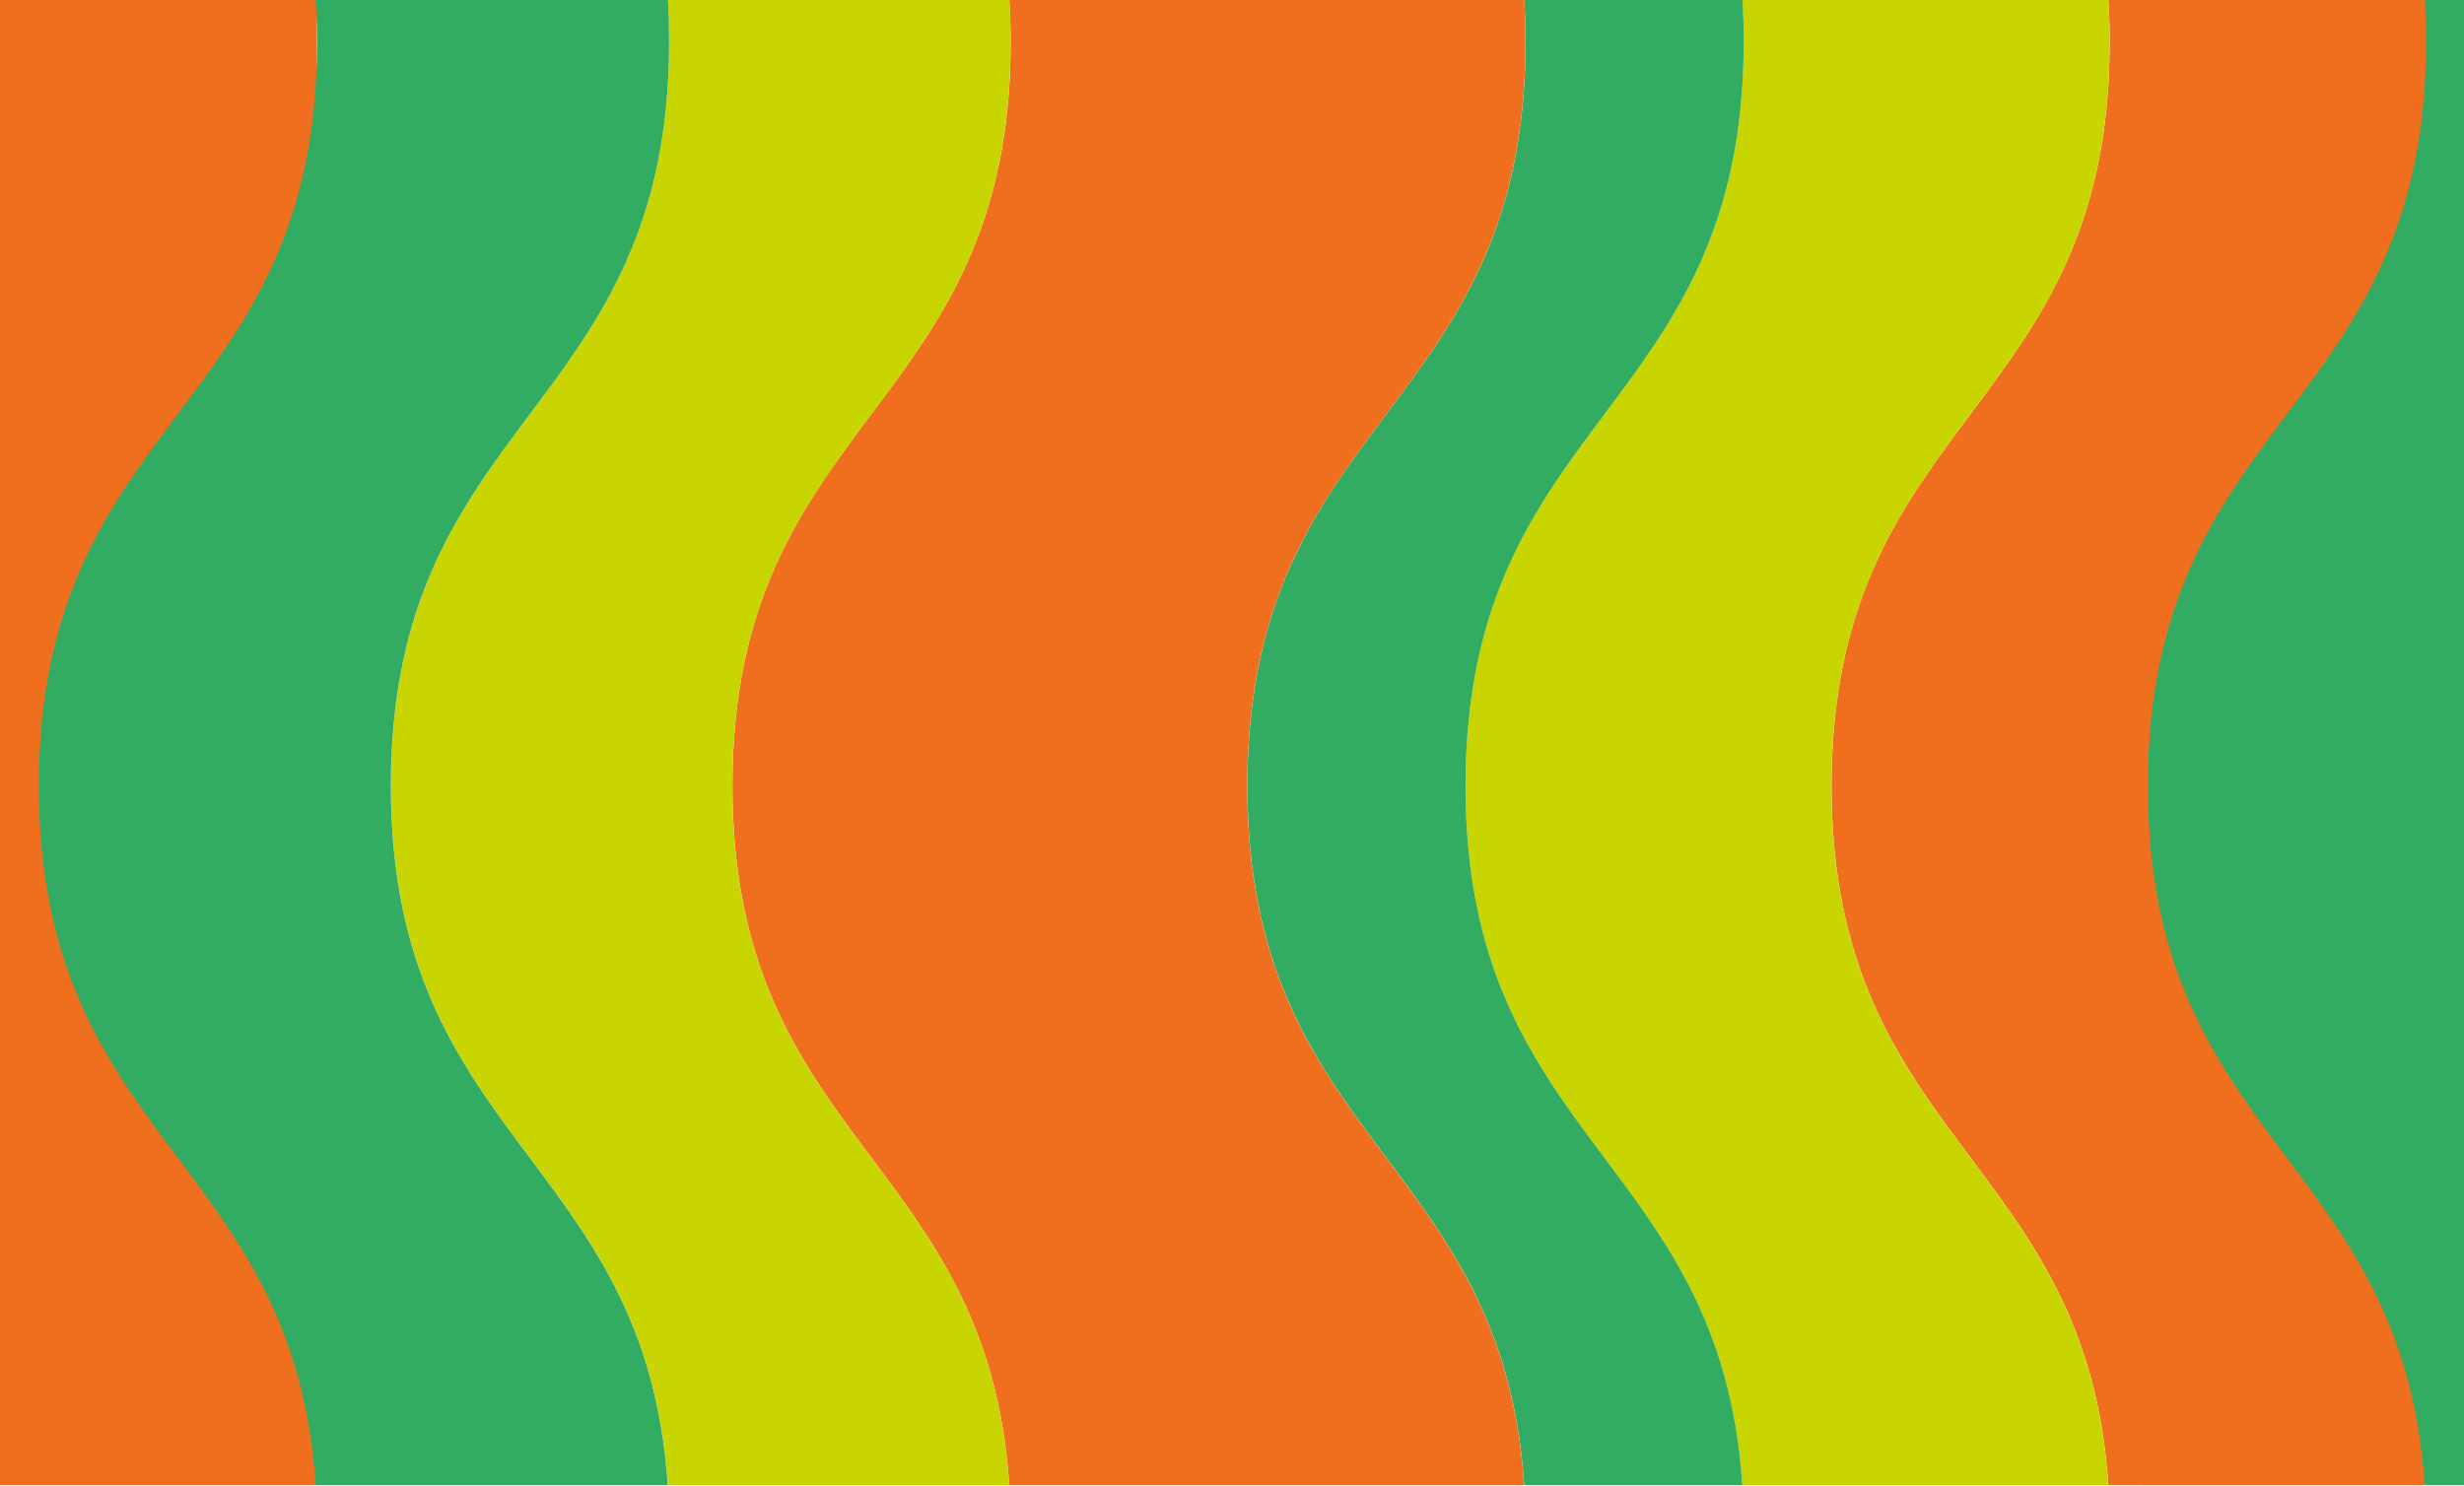
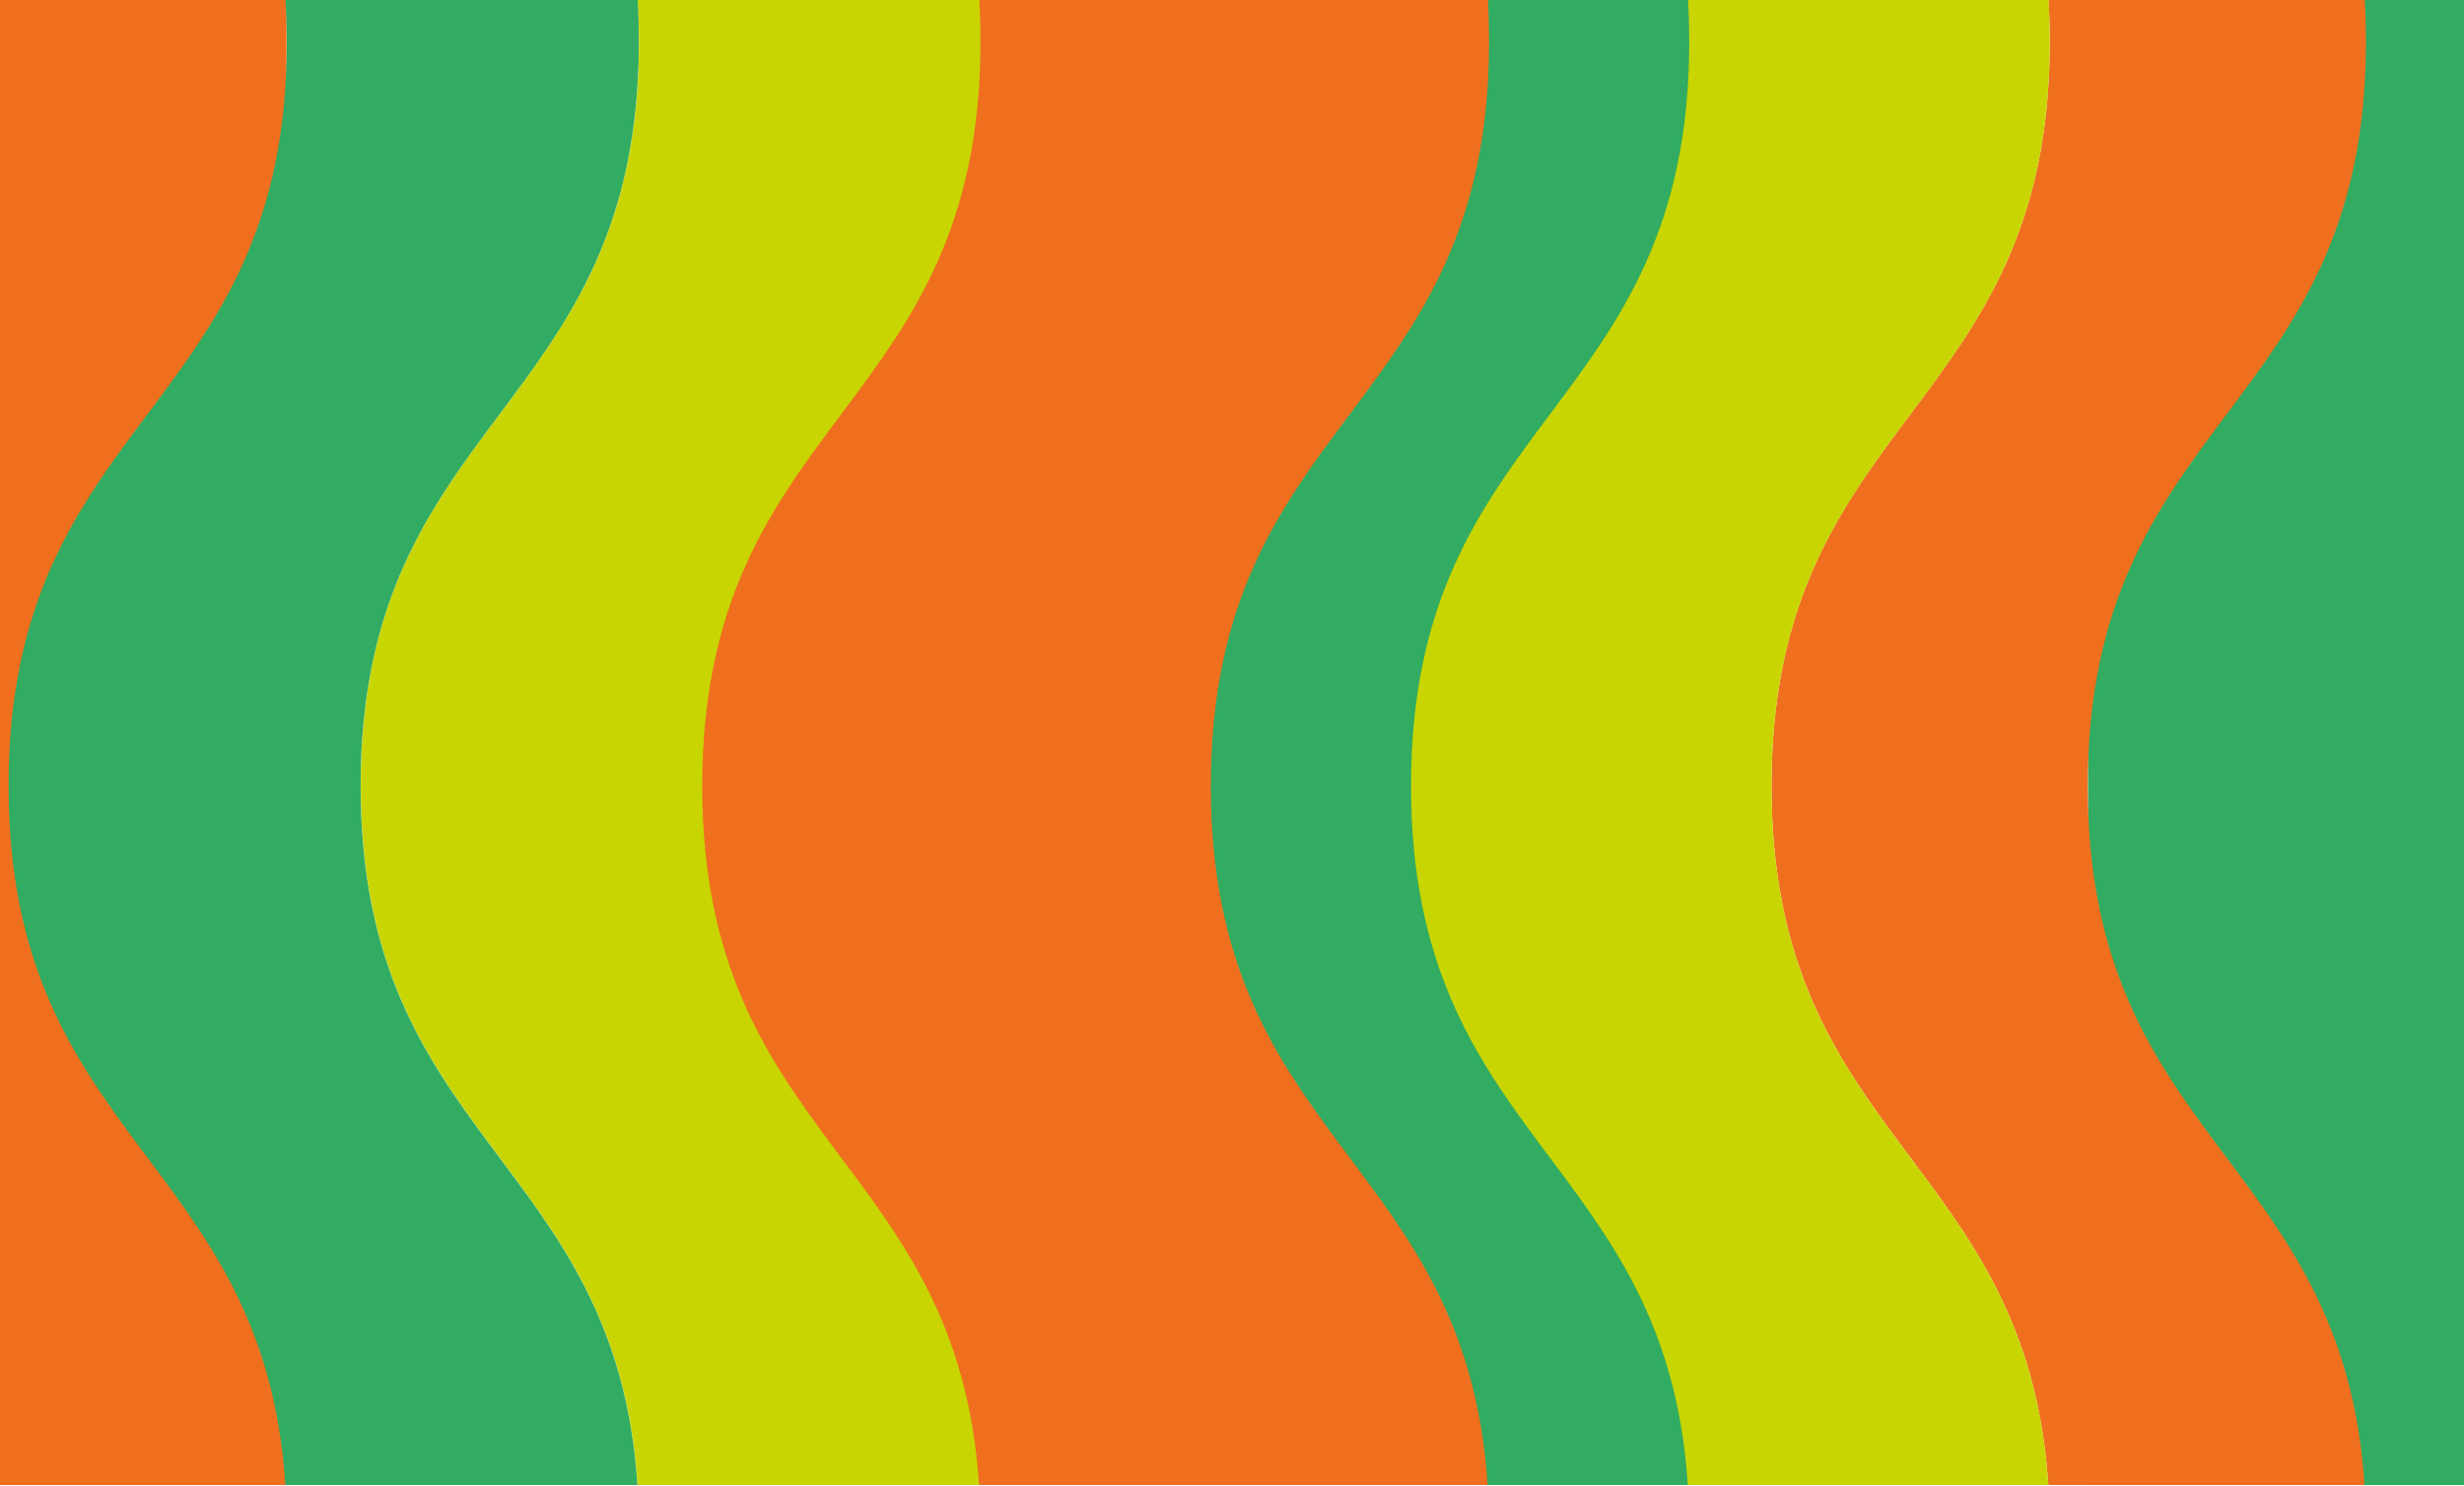
- <svg xmlns="http://www.w3.org/2000/svg" id="Ebene_1" data-name="Ebene 1" width="1355.37" height="817.05" viewBox="0 0 1355.37 817.05">
-   <defs>
-     <style>.cls-1{fill:#31ac62;}.cls-2{fill:#ef6f1f;}.cls-3{fill:none;}.cls-4{fill:#c8d500;}</style>
-   </defs>
-   <rect class="cls-1" x="1178.7" width="176.67" height="817.05" />
-   <rect class="cls-2" width="174.2" height="817.05" />
-   <rect class="cls-3" width="1354.96" height="817.05" />
-   <path class="cls-2" d="M1160.49,23.07c0,204.65-153,204.65-153,409.31,0,196.1,140.5,204.31,152.26,384.67h174c-11.79-180.3-152.26-188.54-152.26-384.61,0-204.66,153-204.67,153-409.34q0-12-.63-23.1H1159.76Q1160.48,11.1,1160.49,23.07Z" />
-   <path class="cls-4" d="M959.13,23.06c0,204.66-153,204.65-153,409.31,0,196.1,140.51,204.31,152.26,384.68H1159.7c-11.79-180.31-152.26-188.55-152.26-384.62,0-204.66,153-204.67,153-409.34q0-12-.62-23.09H958.39Q959.13,11.1,959.13,23.06Z" />
-   <path class="cls-1" d="M839.15,23.08c0,204.66-153,204.65-153,409.31,0,196.09,140.5,204.31,152.26,384.66h120c-11.79-180.3-152.26-188.54-152.26-384.61,0-204.66,153-204.67,153-409.34q0-12-.65-23.1H838.43Q839.14,11.1,839.15,23.08Z" />
-   <path class="cls-2" d="M555.94,23.07c0,204.65-153.05,204.65-153.05,409.31,0,196.1,140.5,204.31,152.26,384.67H838.36C826.57,636.75,686.1,628.51,686.1,432.44c0-204.66,153-204.67,153-409.34q0-12-.6-23.1H555.17Q555.93,11.12,555.94,23.07Z" />
-   <path class="cls-4" d="M368.06,23.07c0,204.65-153,204.65-153,409.31,0,196.1,140.5,204.31,152.26,384.67H555.14c-11.79-180.3-152.26-188.54-152.26-384.61,0-204.66,153-204.67,153-409.34q0-12-.63-23.1h-188Q368.06,11.1,368.06,23.07Z" />
-   <path class="cls-1" d="M174.37,23.07c0,204.66-153,204.66-153,409.32,0,196.09,140.5,204.31,152.26,384.66H367.26C355.47,636.74,215,628.5,215,432.43c0-204.66,153.05-204.67,153.05-409.34q0-12-.62-23.09H173.63Q174.37,11.1,174.37,23.07Z" />
+ <svg xmlns="http://www.w3.org/2000/svg" version="1.1" id="Ebene_1" x="0px" y="0px" viewBox="0 0 1920 1157.4" style="enable-background:new 0 0 1920 1157.4;" xml:space="preserve">
+   <style type="text/css">
+ 	.st0{fill:#31AC62;}
+ 	.st1{fill:#EF6F1F;}
+ 	.st2{fill:none;}
+ 	.st3{fill:#C8D500;}
+ </style>
+   <rect x="1627" class="st0" width="293.6" height="1157.4" />
+   <rect x="-23.5" class="st1" width="246.8" height="1157.4" />
+   <rect x="-23.5" class="st2" width="1919.4" height="1157.4" />
+   <path class="st1" d="M1597.2,32.7c0,289.9-216.8,289.9-216.8,579.8c0,277.8,199,289.4,215.7,544.9h246.4  c-16.7-255.4-215.7-267.1-215.7-544.8c0-289.9,216.8-289.9,216.8-579.9c0-11.3-0.3-22.2-0.9-32.7h-246.6  C1596.9,10.5,1597.2,21.4,1597.2,32.7z" />
+   <path class="st3" d="M1312,32.7c0,289.9-216.8,289.9-216.8,579.8c0,277.8,199,289.4,215.7,544.9h285.2  c-16.7-255.4-215.7-267.1-215.7-544.8c0-289.9,216.8-289.9,216.8-579.9c0-11.3-0.3-22.2-0.9-32.7h-285.4  C1311.6,10.5,1312,21.4,1312,32.7z" />
+   <path class="st0" d="M1146.3,32.7c0,289.9-216.8,289.9-216.8,579.8c0,277.8,199,289.4,215.7,544.9h170  c-16.7-255.4-215.7-267.1-215.7-544.8c0-289.9,216.8-289.9,216.8-579.9c0-11.3-0.3-22.2-0.9-32.7h-170.1  C1145.9,10.5,1146.3,21.4,1146.3,32.7z" />
+   <path class="st1" d="M759.1,32.7c0,289.9-216.8,289.9-216.8,579.8c0,277.8,199,289.4,215.7,544.9h401.2  C1142.5,902,943.5,890.3,943.5,612.6c0-289.9,216.8-289.9,216.8-579.9c0-11.4-0.3-22.2-0.8-32.7H758  C758.7,10.5,759.1,21.4,759.1,32.7z" />
+   <path class="st3" d="M497.9,32.7c0,289.9-216.8,289.9-216.8,579.8c0,277.8,199,289.4,215.7,544.9h266.1  C746.2,902,547.2,890.3,547.2,612.6C547.2,322.7,764,322.7,764,32.7c0-11.4-0.3-22.2-0.9-32.7H496.8  C497.5,10.5,497.9,21.4,497.9,32.7z" />
+   <path class="st0" d="M223.5,32.7c0,289.9-216.8,289.9-216.8,579.8c0,277.8,199,289.4,215.7,544.9h274.3C480,902,281,890.3,281,612.6  c0-289.9,216.8-289.9,216.8-579.9c0-11.3-0.3-22.2-0.9-32.7H222.4C223.1,10.5,223.5,21.4,223.5,32.7z" />
</svg>
